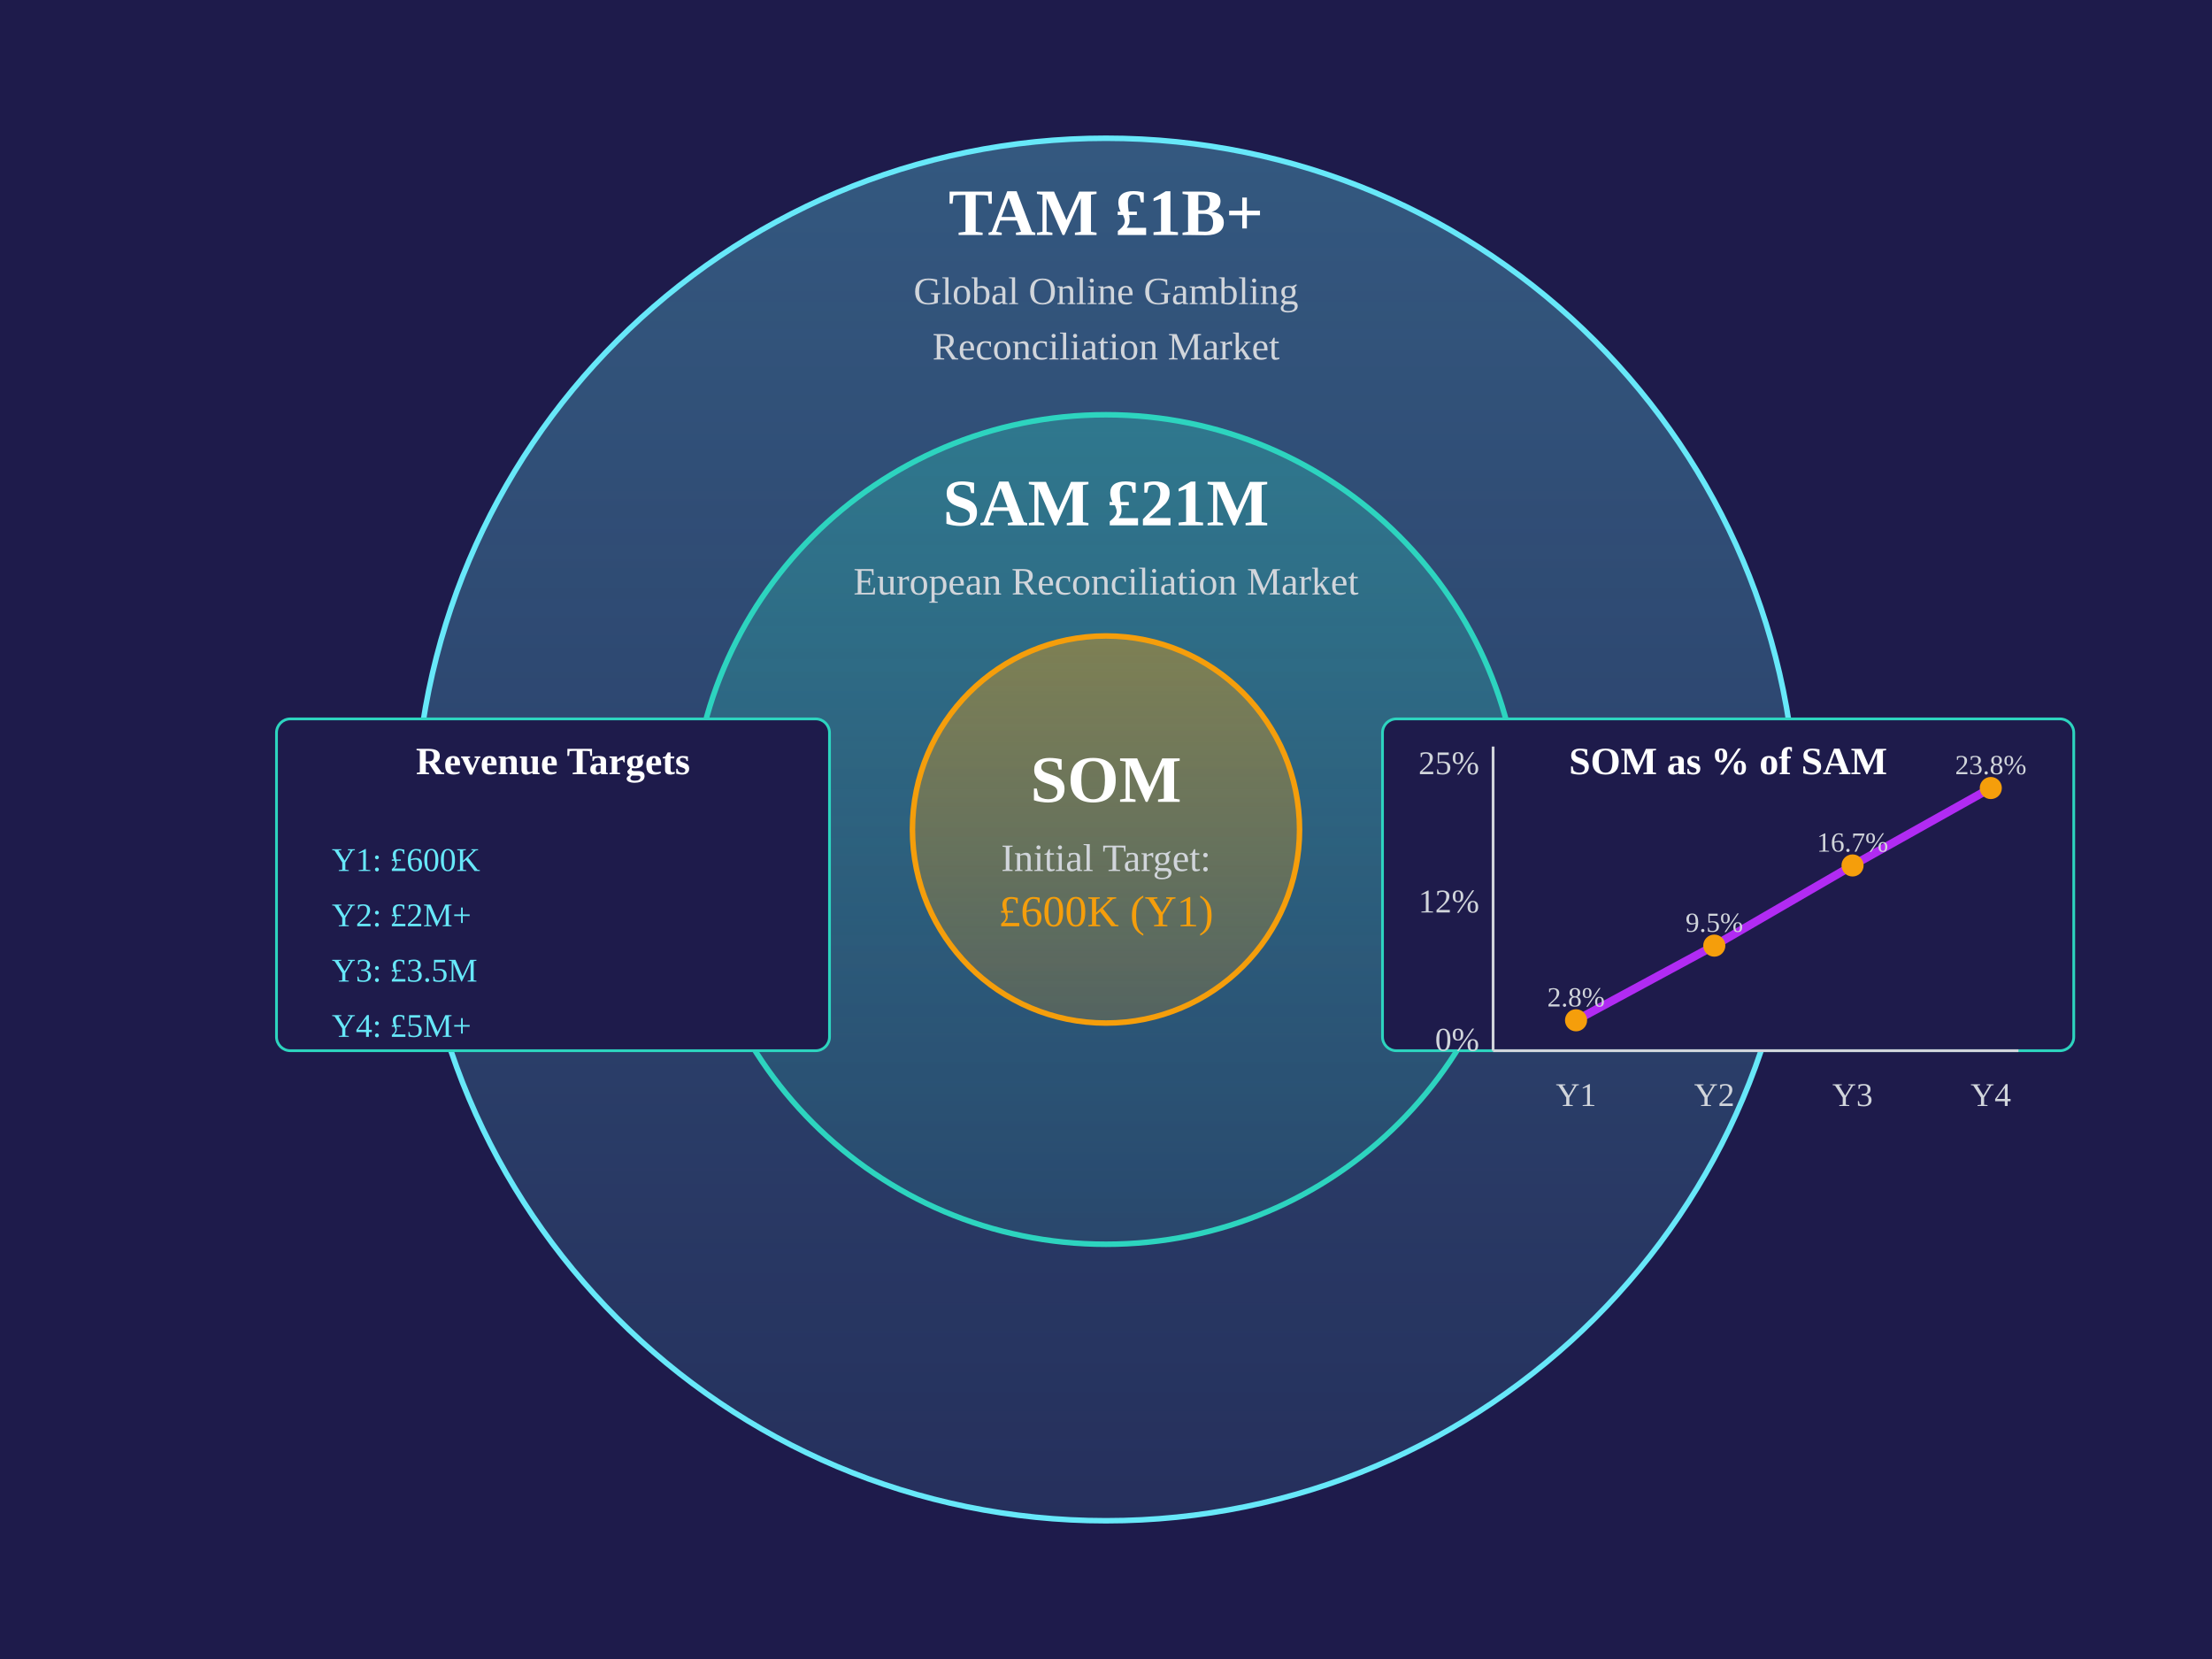
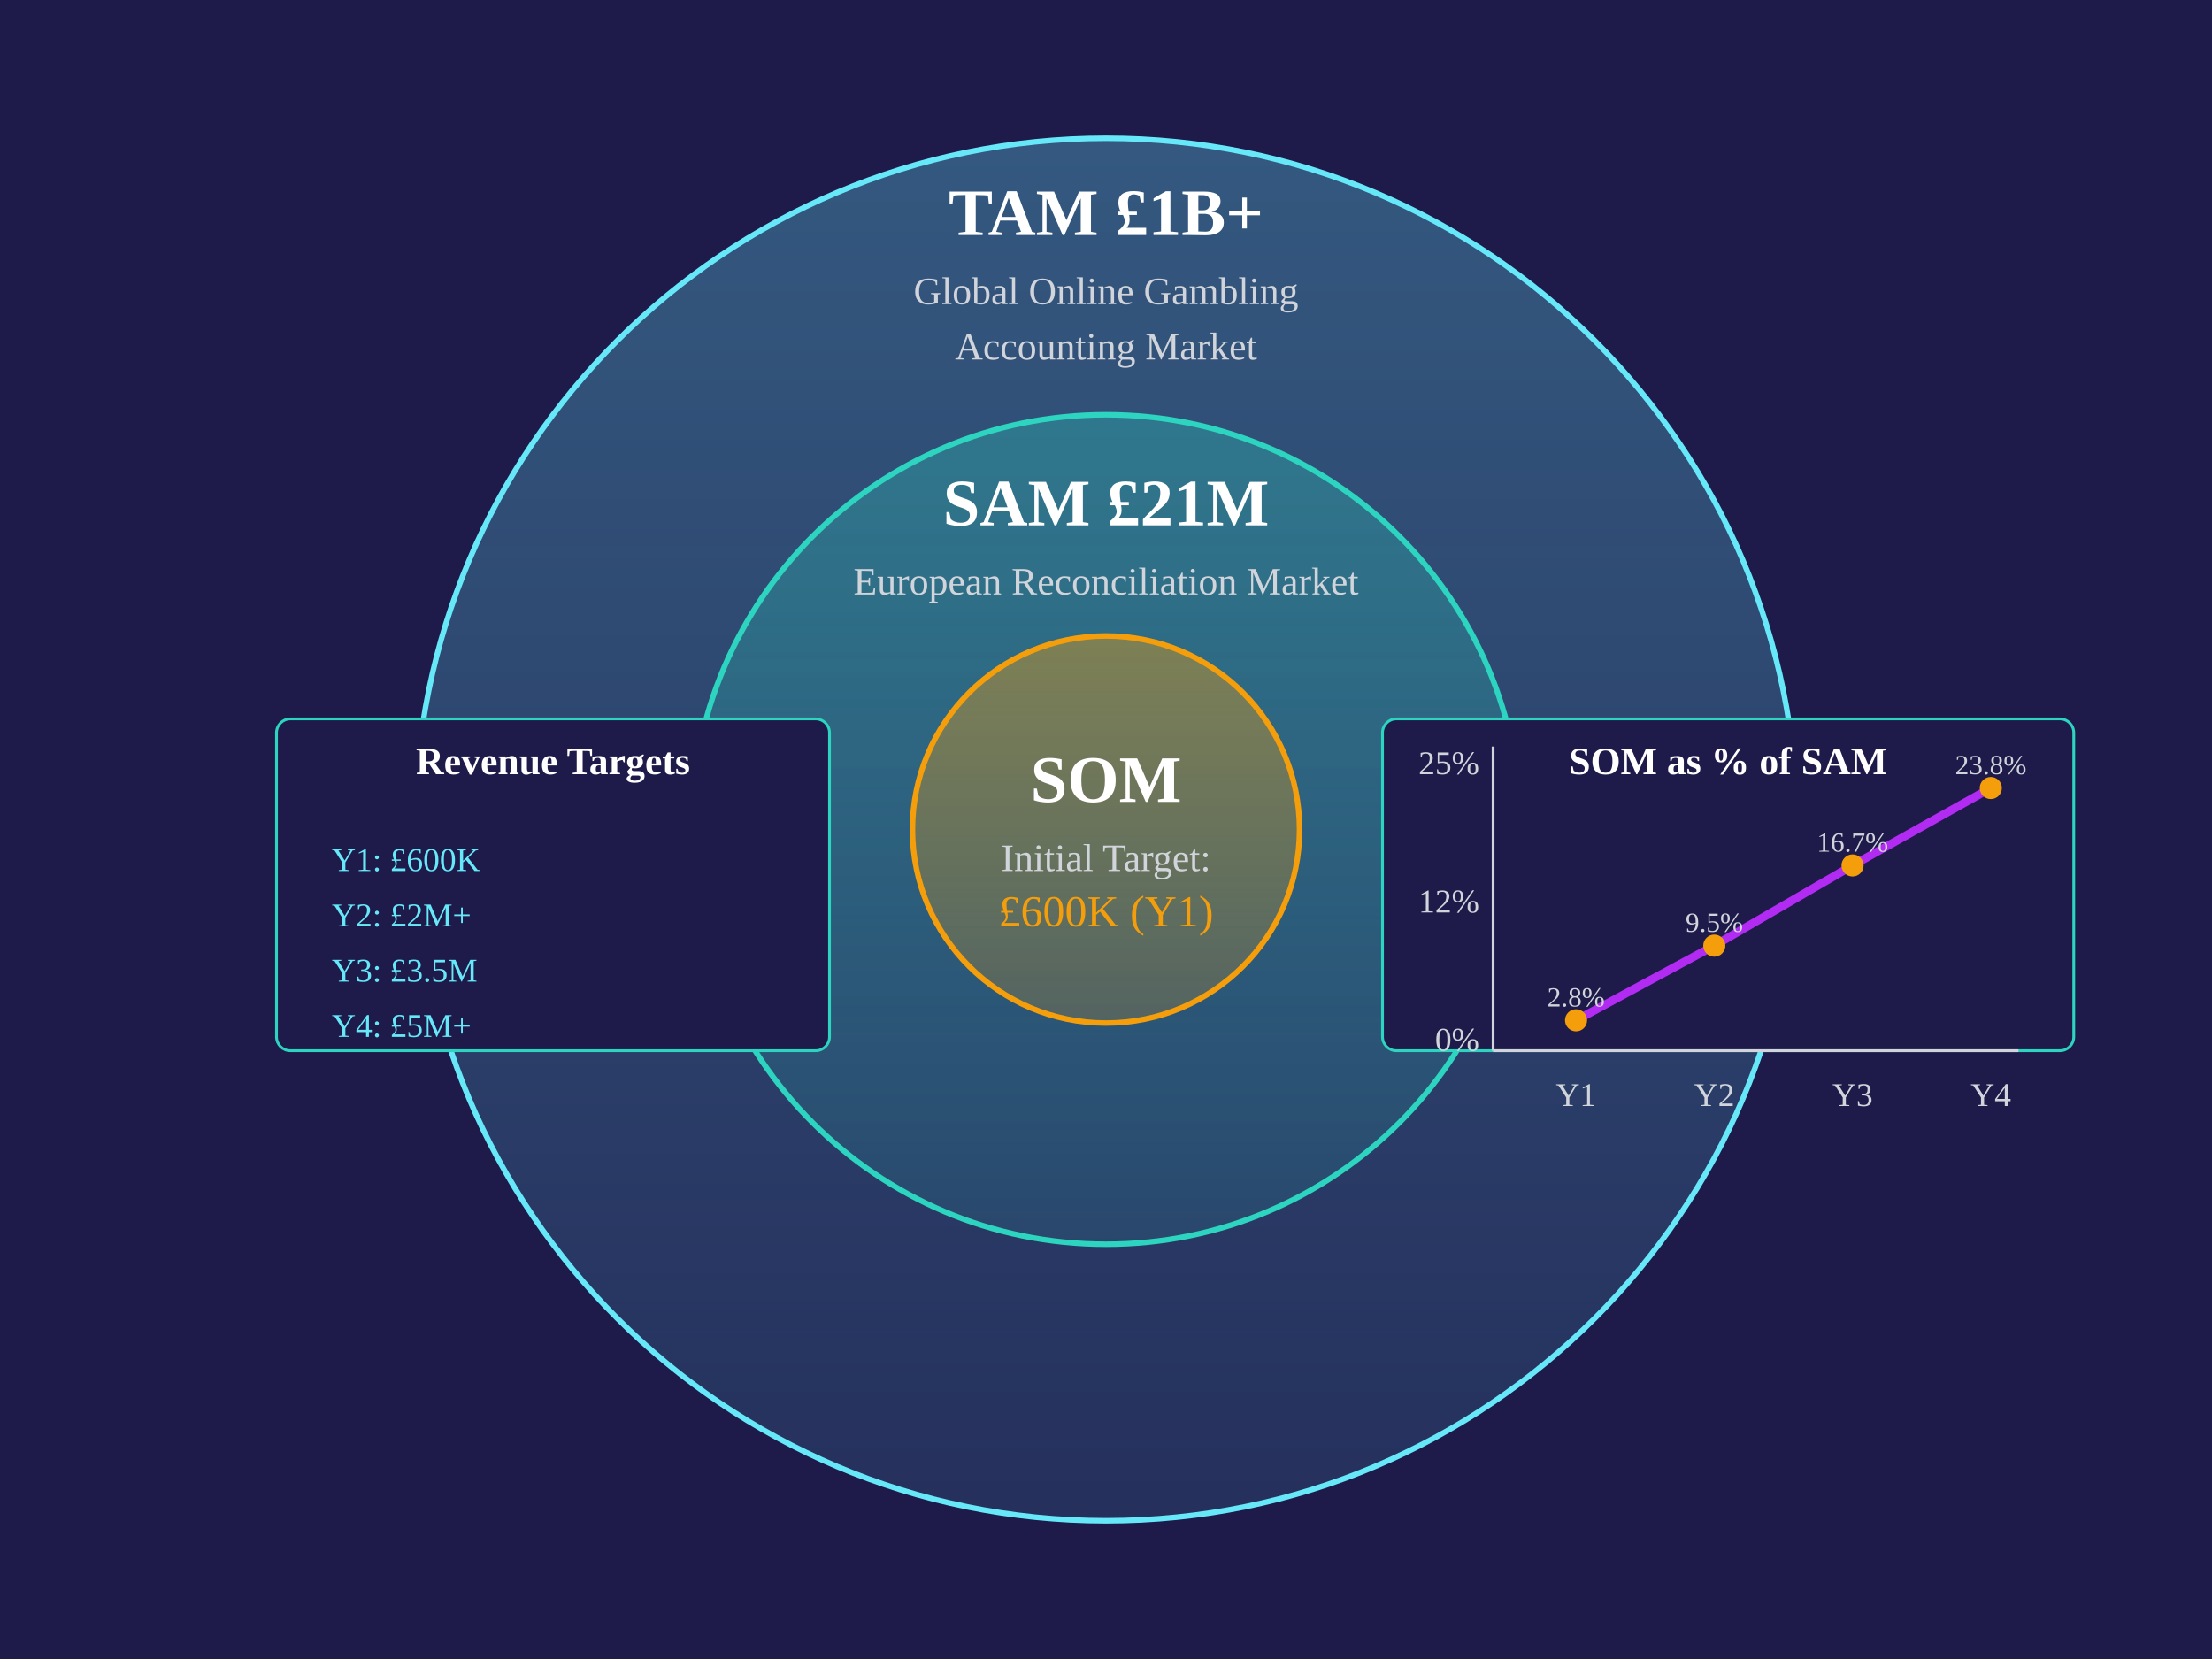
<svg xmlns="http://www.w3.org/2000/svg" viewBox="0 0 800 600">
  <defs>
    <linearGradient id="tamGradient" x1="0%" y1="0%" x2="0%" y2="100%">
      <stop offset="0%" style="stop-color:#67E8F9;stop-opacity:0.3" />
      <stop offset="100%" style="stop-color:#67E8F9;stop-opacity:0.1" />
    </linearGradient>
    <linearGradient id="samGradient" x1="0%" y1="0%" x2="0%" y2="100%">
      <stop offset="0%" style="stop-color:#2DD4BF;stop-opacity:0.3" />
      <stop offset="100%" style="stop-color:#2DD4BF;stop-opacity:0.1" />
    </linearGradient>
    <linearGradient id="somGradient" x1="0%" y1="0%" x2="0%" y2="100%">
      <stop offset="0%" style="stop-color:#F59E0B;stop-opacity:0.4" />
      <stop offset="100%" style="stop-color:#F59E0B;stop-opacity:0.2" />
    </linearGradient>
  </defs>
  <rect width="800" height="600" fill="#1E1B4B" />
  <circle cx="400" cy="300" r="250" fill="url(#tamGradient)" stroke="#67E8F9" stroke-width="2" />
  <text x="400" y="85" text-anchor="middle" fill="white" font-size="24" font-weight="bold">TAM £1B+</text>
  <text x="400" y="110" text-anchor="middle" fill="#D1D5DB" font-size="14">Global Online Gambling</text>
-   <text x="400" y="130" text-anchor="middle" fill="#D1D5DB" font-size="14">Reconciliation Market</text>
+   <text x="400" y="130" text-anchor="middle" fill="#D1D5DB" font-size="14">Accounting Market</text>
  <circle cx="400" cy="300" r="150" fill="url(#samGradient)" stroke="#2DD4BF" stroke-width="2" />
  <text x="400" y="190" text-anchor="middle" fill="white" font-size="24" font-weight="bold">SAM £21M</text>
  <text x="400" y="215" text-anchor="middle" fill="#D1D5DB" font-size="14">European Reconciliation Market</text>
  <circle cx="400" cy="300" r="70" fill="url(#somGradient)" stroke="#F59E0B" stroke-width="2" />
  <text x="400" y="290" text-anchor="middle" fill="white" font-size="24" font-weight="bold">SOM</text>
  <text x="400" y="315" text-anchor="middle" fill="#D1D5DB" font-size="14">Initial Target:</text>
  <text x="400" y="335" text-anchor="middle" fill="#F59E0B" font-size="16">£600K (Y1)</text>
  <g transform="translate(500,380)">
    <rect x="0" y="-120" width="250" height="120" fill="#1E1B4B" stroke="#2DD4BF" stroke-width="1" rx="5" />
    <line x1="40" y1="-110" x2="40" y2="0" stroke="#D1D5DB" stroke-width="1" />
    <text x="35" y="-100" text-anchor="end" fill="#D1D5DB" font-size="12">25%</text>
    <text x="35" y="-50" text-anchor="end" fill="#D1D5DB" font-size="12">12%</text>
    <text x="35" y="-0" text-anchor="end" fill="#D1D5DB" font-size="12">0%</text>
    <line x1="40" y1="0" x2="230" y2="0" stroke="#D1D5DB" stroke-width="1" />
    <text x="70" y="20" text-anchor="middle" fill="#D1D5DB" font-size="12">Y1</text>
    <text x="120" y="20" text-anchor="middle" fill="#D1D5DB" font-size="12">Y2</text>
    <text x="170" y="20" text-anchor="middle" fill="#D1D5DB" font-size="12">Y3</text>
    <text x="220" y="20" text-anchor="middle" fill="#D1D5DB" font-size="12">Y4</text>
    <path d="M 70,-11 L 120,-38 L 170,-67 L 220,-95" stroke="#B12BF3" stroke-width="3" fill="none" />
    <circle cx="70" cy="-11" r="4" fill="#F59E0B" />
    <circle cx="120" cy="-38" r="4" fill="#F59E0B" />
    <circle cx="170" cy="-67" r="4" fill="#F59E0B" />
    <circle cx="220" cy="-95" r="4" fill="#F59E0B" />
    <text x="70" y="-16" text-anchor="middle" fill="#D1D5DB" font-size="10">2.8%</text>
    <text x="120" y="-43" text-anchor="middle" fill="#D1D5DB" font-size="10">9.5%</text>
    <text x="170" y="-72" text-anchor="middle" fill="#D1D5DB" font-size="10">16.7%</text>
    <text x="220" y="-100" text-anchor="middle" fill="#D1D5DB" font-size="10">23.8%</text>
    <text x="125" y="-100" text-anchor="middle" fill="white" font-size="14" font-weight="bold">SOM as % of SAM</text>
  </g>
  <g transform="translate(100,380)">
    <rect x="0" y="-120" width="200" height="120" fill="#1E1B4B" stroke="#2DD4BF" stroke-width="1" rx="5" />
    <text x="100" y="-100" text-anchor="middle" fill="white" font-size="14" font-weight="bold">Revenue Targets</text>
    <text x="20" y="-65" fill="#67E8F9" font-size="12">Y1: £600K</text>
    <text x="20" y="-45" fill="#67E8F9" font-size="12">Y2: £2M+</text>
    <text x="20" y="-25" fill="#67E8F9" font-size="12">Y3: £3.5M</text>
    <text x="20" y="-5" fill="#67E8F9" font-size="12">Y4: £5M+</text>
  </g>
</svg>
